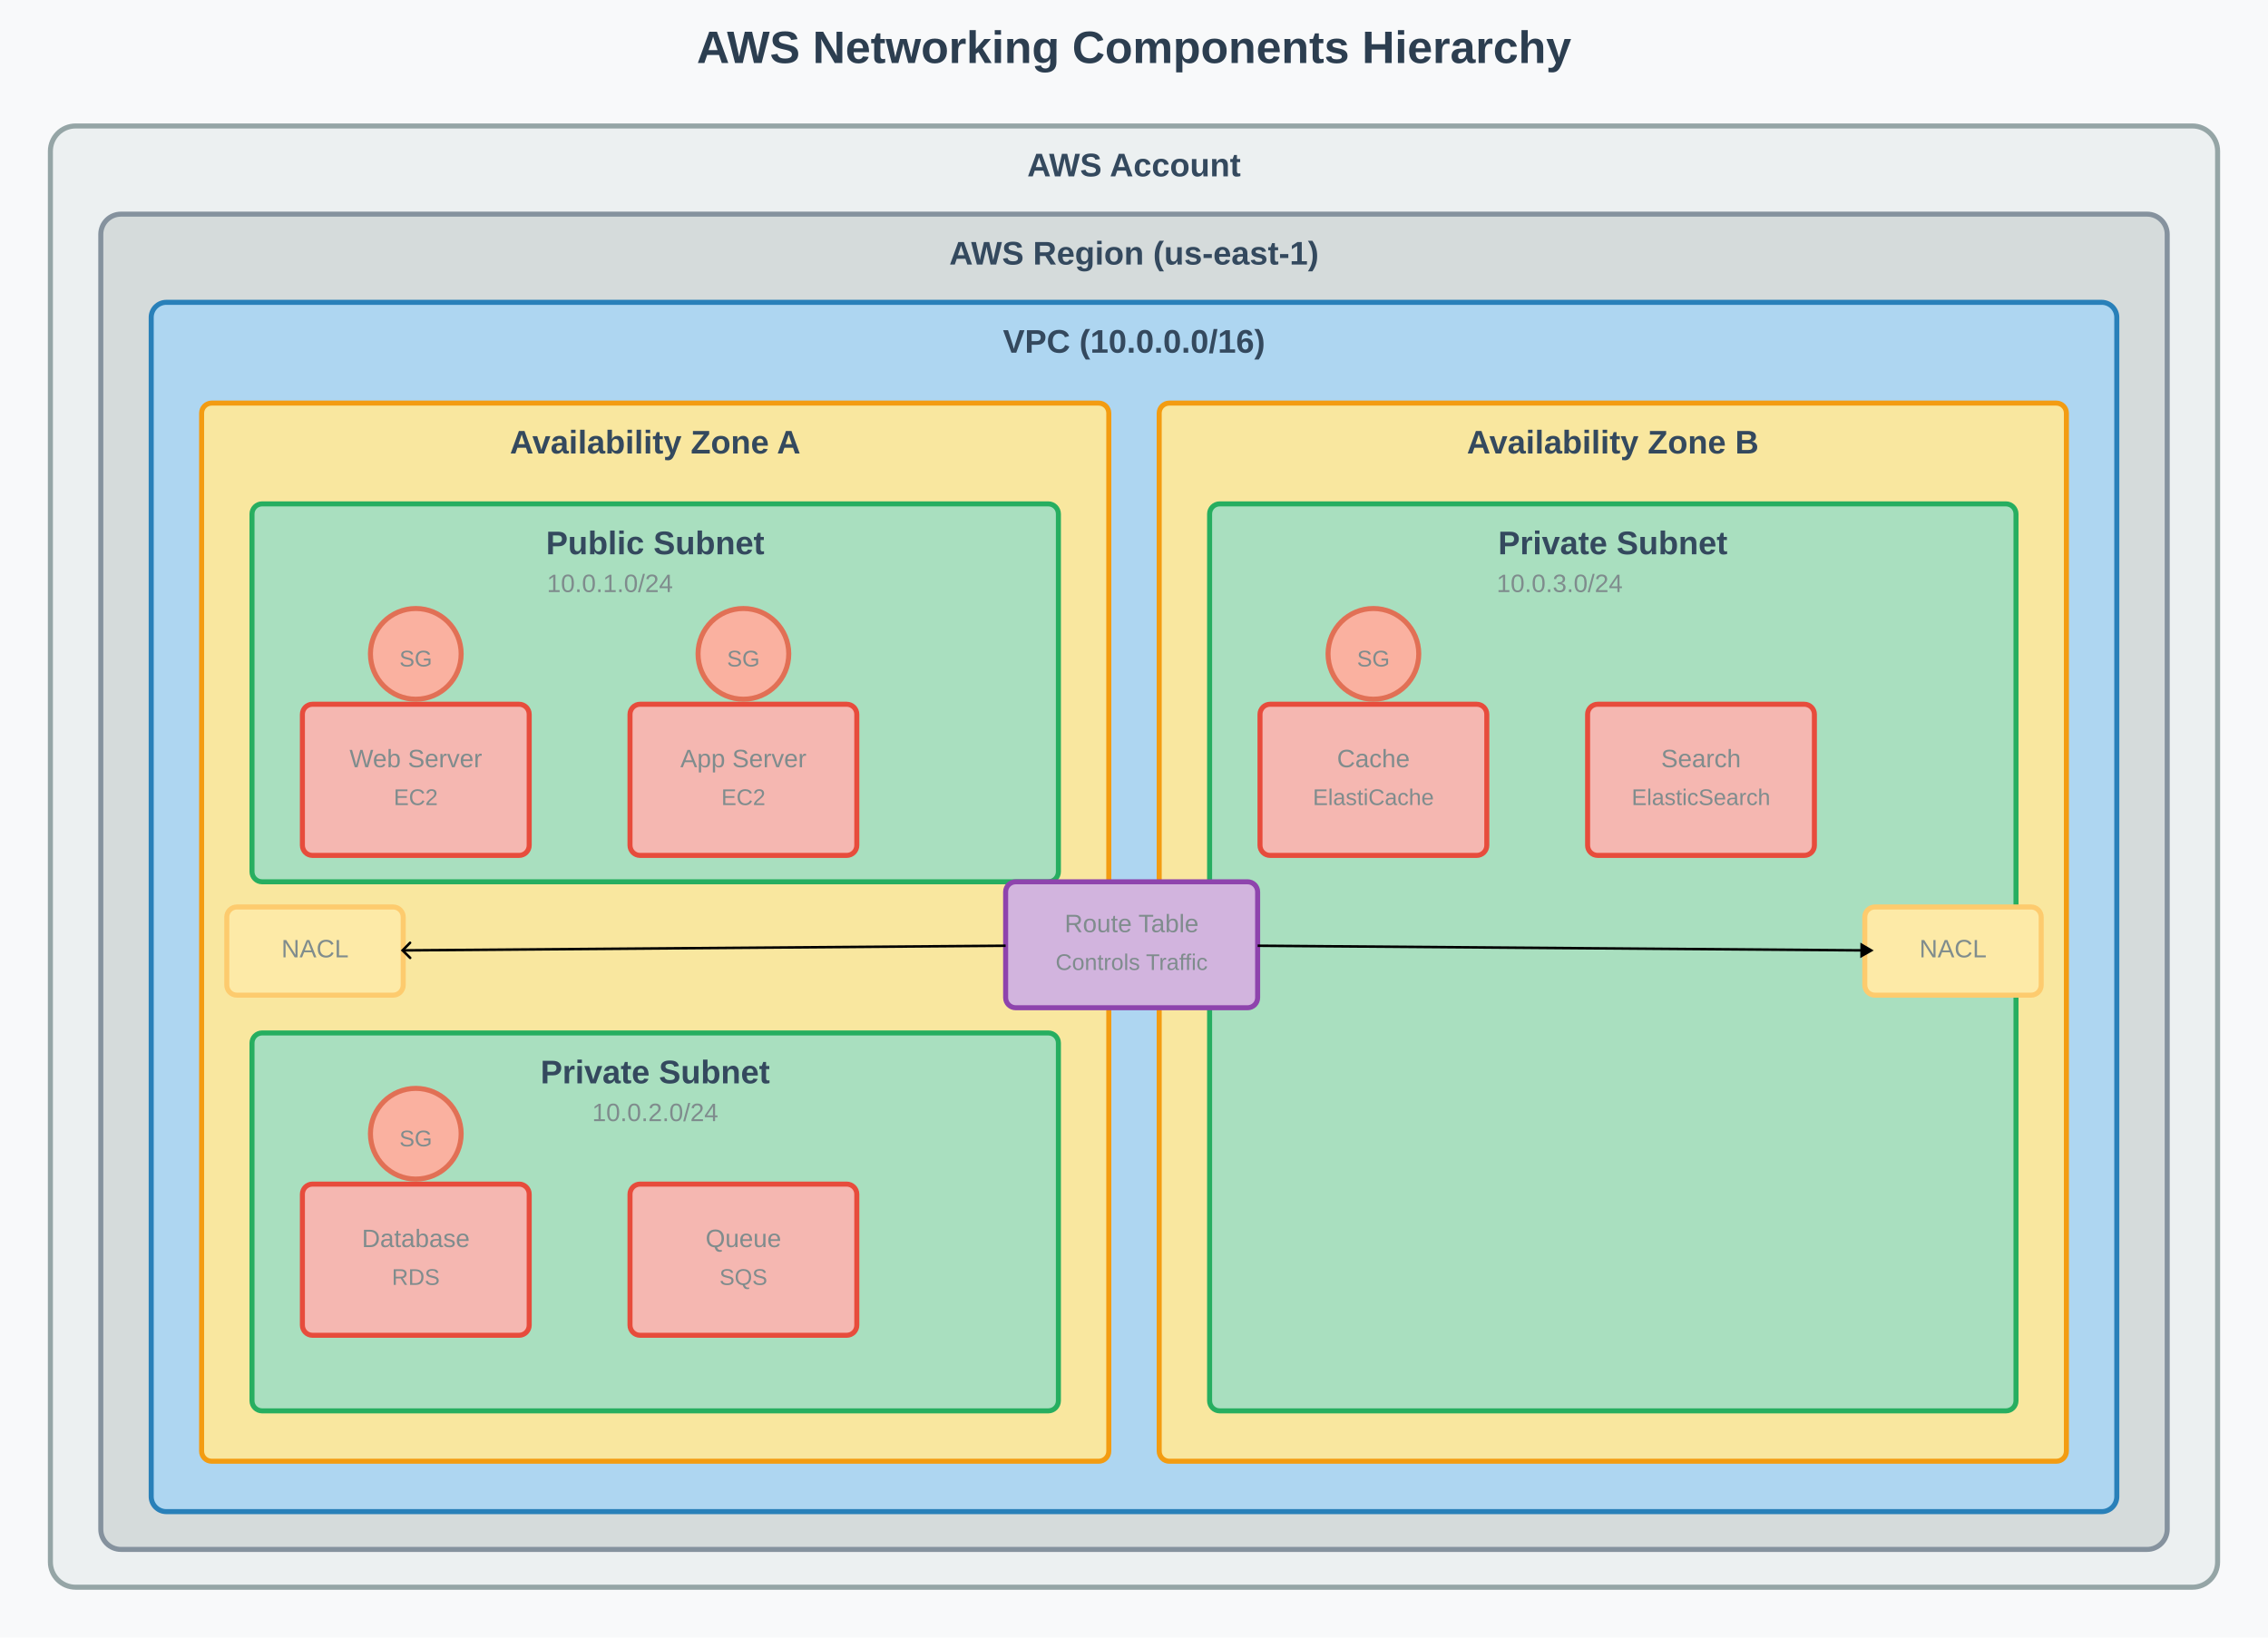
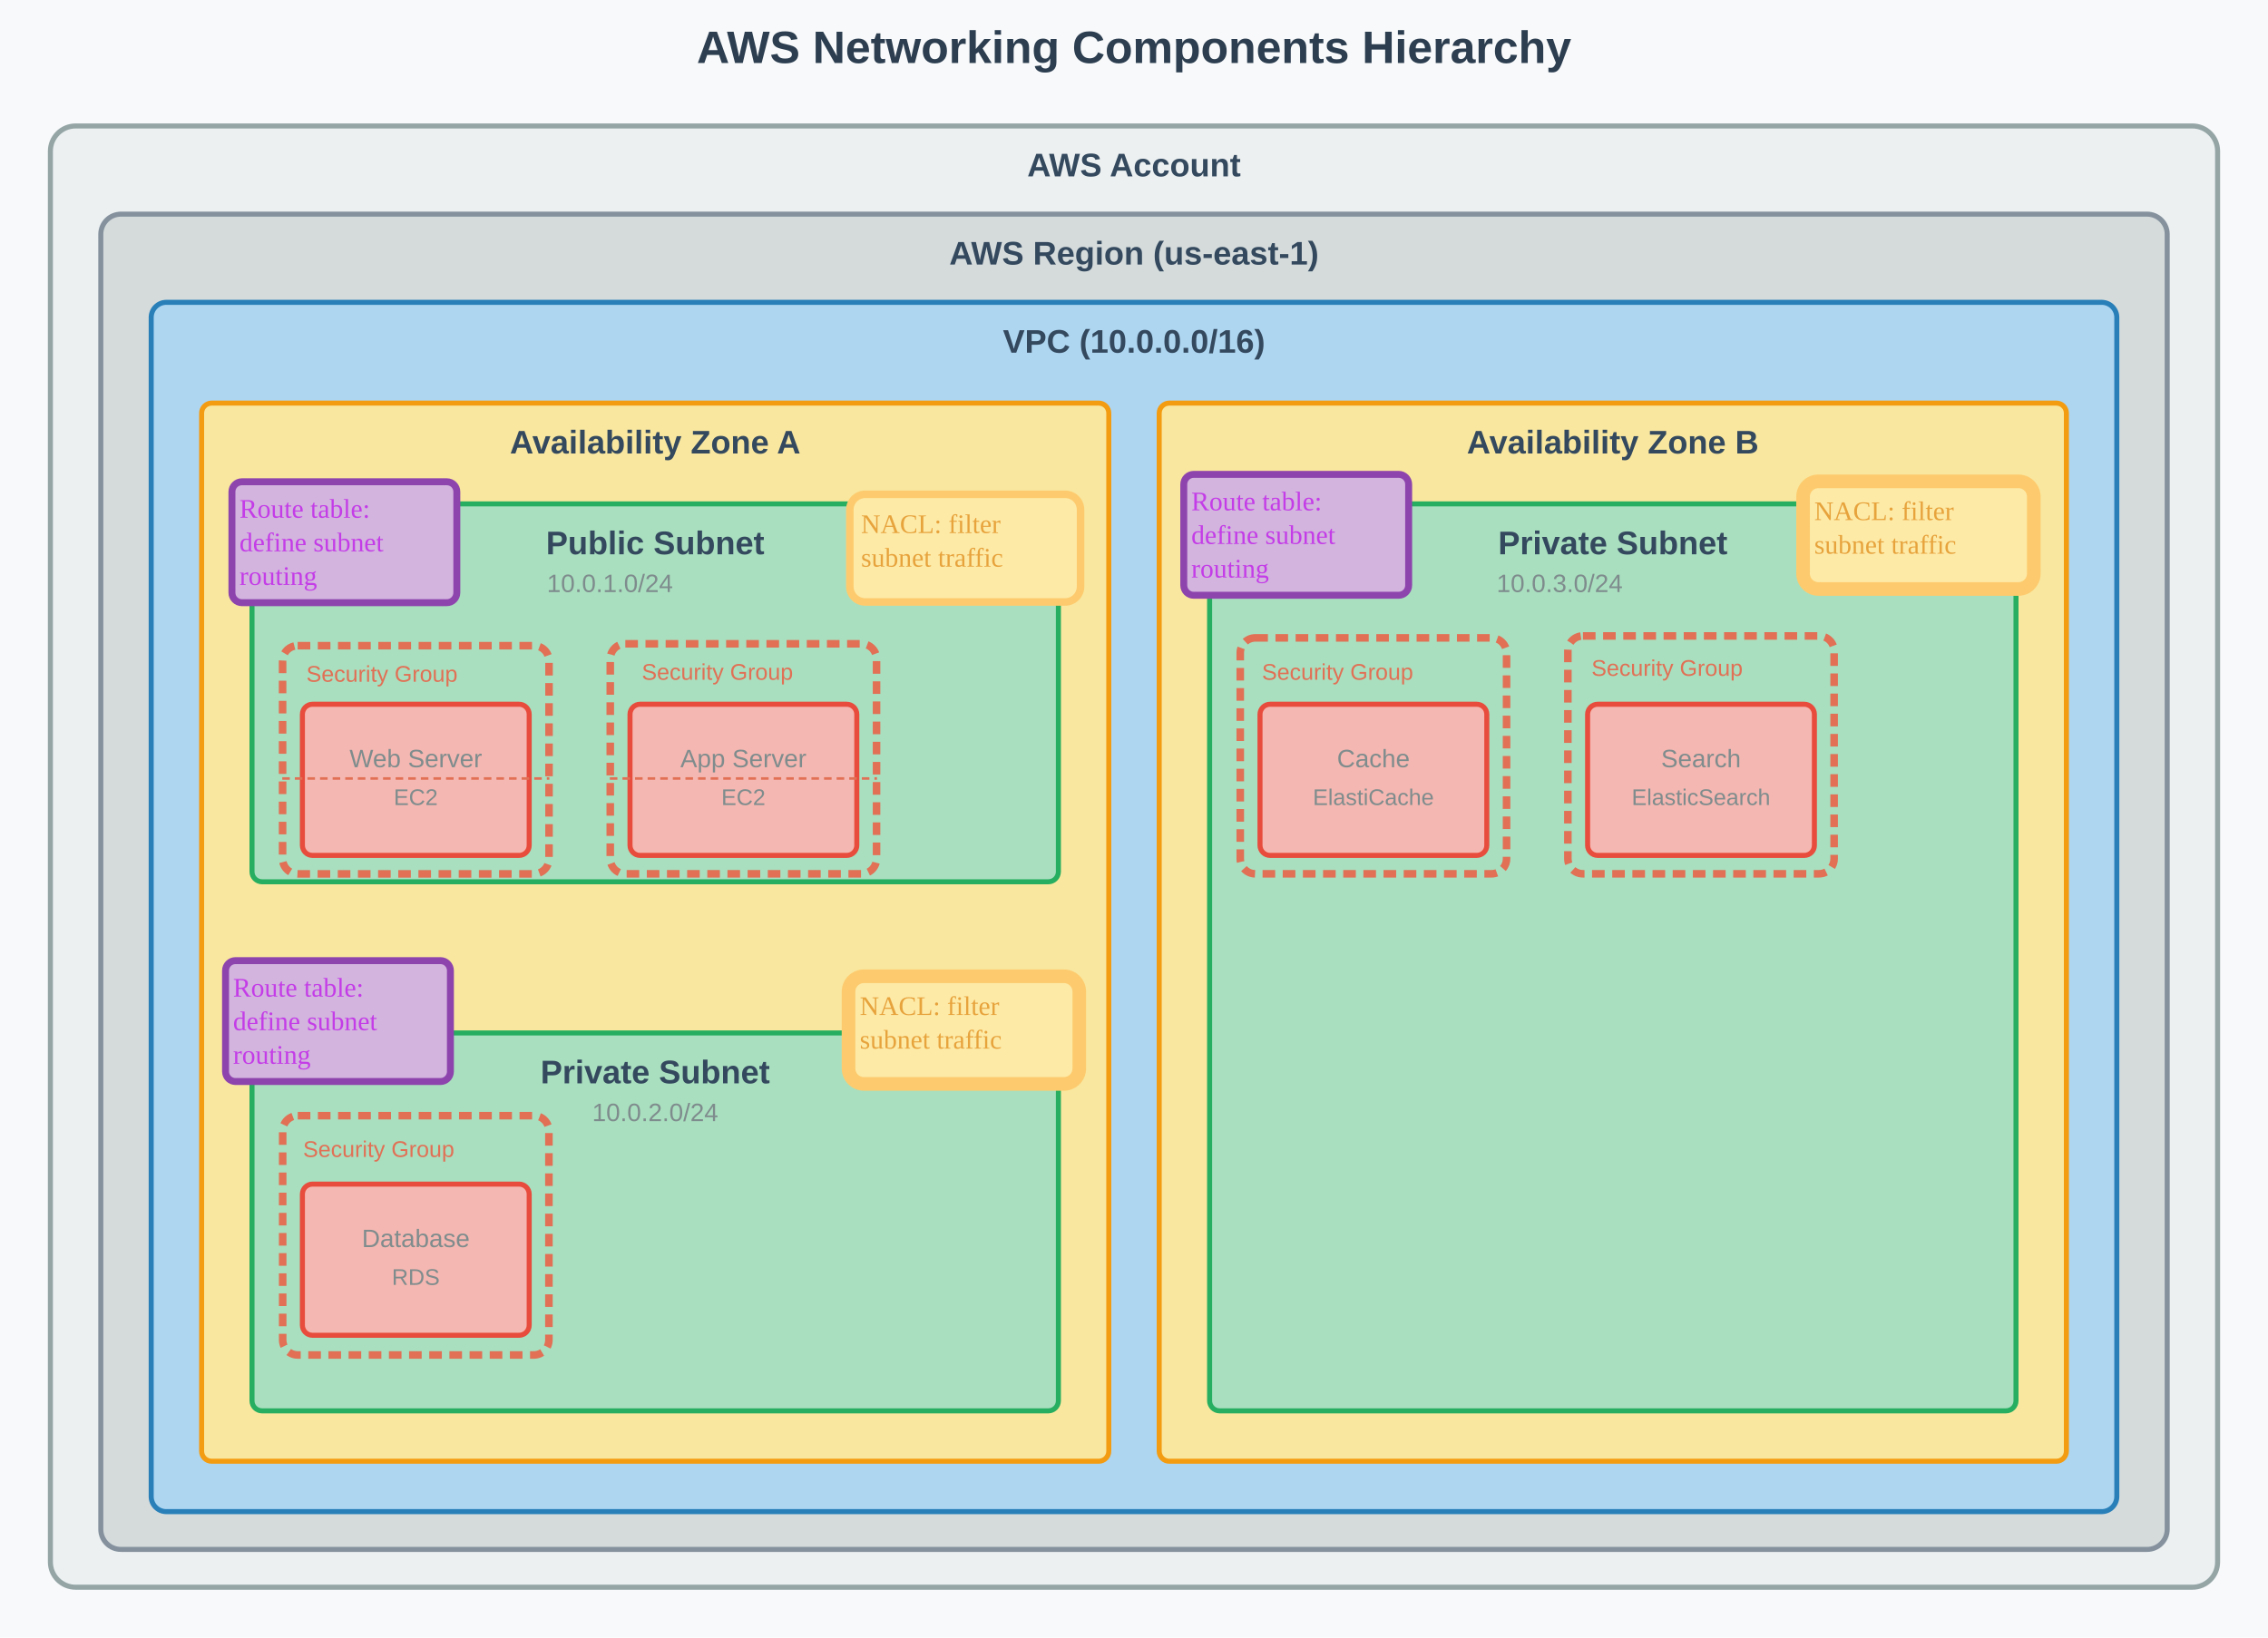
<svg xmlns="http://www.w3.org/2000/svg" viewBox="0 0 900 650" width="900" height="650" version="1.1" id="svg38">
  <defs id="defs1">
-     <marker style="overflow:visible" id="marker41" refX="0" refY="0" orient="auto-start-reverse" markerWidth="1" markerHeight="1" viewBox="0 0 1 1" preserveAspectRatio="xMidYMid">
-       <path transform="scale(0.5)" style="fill:context-stroke;fill-rule:evenodd;stroke:context-stroke;stroke-width:1pt" d="M 5.77,0 -2.88,5 V -5 Z" id="path41" />
-     </marker>
-     <marker style="overflow:visible" id="ArrowWideRounded" refX="0" refY="0" orient="auto-start-reverse" markerWidth="1" markerHeight="1" viewBox="0 0 1 1" preserveAspectRatio="xMidYMid">
-       <path style="fill:none;stroke:context-stroke;stroke-width:1;stroke-linecap:round" d="M 3,-3 0,0 3,3" transform="rotate(180,0.125,0)" id="path2" />
-     </marker>
+     <rect x="340.295" y="198.874" width="85.902" height="25.688" id="rect29" />
    <style id="style1">
      .title { font-family: Arial, sans-serif; font-size: 18px; font-weight: bold; text-anchor: middle; fill: #2c3e50; }
      .label { font-family: Arial, sans-serif; font-size: 13px; font-weight: bold; text-anchor: middle; fill: #34495e; }
      .small-label { font-family: Arial, sans-serif; font-size: 10px; text-anchor: middle; fill: #7f8c8d; }
      .tiny-label { font-family: Arial, sans-serif; font-size: 9px; text-anchor: middle; fill: #7f8c8d; }
      .account { fill: #ecf0f1; stroke: #95a5a6; stroke-width: 2; }
      .region { fill: #d5dbdb; stroke: #85929e; stroke-width: 2; }
      .vpc { fill: #aed6f1; stroke: #2980b9; stroke-width: 2; }
      .az { fill: #f9e79f; stroke: #f39c12; stroke-width: 2; }
      .subnet { fill: #a9dfbf; stroke: #27ae60; stroke-width: 2; }
      .instance { fill: #f5b7b1; stroke: #e74c3c; stroke-width: 2; }
      .route-table { fill: #d2b4de; stroke: #8e44ad; stroke-width: 2; }
-       .nacl { fill: #fdeaa7; stroke: #fdcb6e; stroke-width: 2; }
-       .sg { fill: #fab1a0; stroke: #e17055; stroke-width: 2; }
+       .route-arrow { stroke: #8e44ad; stroke-width: 2; fill: none; }
+       .nacl { fill: #fdeaa7; stroke: #fdcb6e; stroke-width: 3; }
+       .sg { fill: none; stroke: #e17055; stroke-width: 3; stroke-dasharray: 5,3; }
    </style>
    <marker id="arrowhead" markerWidth="10" markerHeight="7" refX="9" refY="3.5" orient="auto">
      <polygon points="0 0, 10 3.5, 0 7" fill="#8e44ad" id="polygon1" />
+     </marker>
+     <marker id="arrowhead-7" markerWidth="10" markerHeight="7" refX="9" refY="3.5" orient="auto">
+       <polygon points="10,3.5 0,7 0,0 " fill="#8e44ad" id="polygon1-0" />
+     </marker>
+     <marker id="arrowhead-8" markerWidth="10" markerHeight="7" refX="9" refY="3.5" orient="auto">
+       <polygon points="10,3.5 0,7 0,0 " fill="#8e44ad" id="polygon1-4" />
+     </marker>
+     <marker id="arrowhead-7-3" markerWidth="10" markerHeight="7" refX="9" refY="3.5" orient="auto">
+       <polygon points="0,7 0,0 10,3.5 " fill="#8e44ad" id="polygon1-0-6" />
    </marker>
  </defs>
  <rect x="0" y="0" width="900" height="650" fill="#f8f9fa" id="rect1" />
  <text x="450" y="25" class="title" id="text1">AWS Networking Components Hierarchy</text>
  <rect x="20" y="50" width="860" height="580" class="account" rx="10" id="rect2" />
  <text x="450" y="70" class="label" id="text2">AWS Account</text>
  <rect x="40" y="85" width="820" height="530" class="region" rx="8" id="rect3" />
  <text x="450" y="105" class="label" id="text3">AWS Region (us-east-1)</text>
  <rect x="60" y="120" width="780" height="480" class="vpc" rx="6" id="rect4" />
  <text x="450" y="140" class="label" id="text4">VPC (10.0.0.0/16)</text>
  <rect x="80" y="160" width="360" height="420" class="az" rx="4" id="rect5" />
  <text x="260" y="180" class="label" id="text5">Availability Zone A</text>
  <rect x="460" y="160" width="360" height="420" class="az" rx="4" id="rect6" />
  <text x="640" y="180" class="label" id="text6">Availability Zone B</text>
  <rect x="100" y="200" width="320" height="150" class="subnet" rx="4" id="rect7" />
  <text x="260" y="220" class="label" id="text7">Public Subnet</text>
  <text x="242.031" y="235" class="small-label" id="text8">10.0.1.0/24</text>
  <rect x="100" y="410" width="320" height="150" class="subnet" rx="4" id="rect8" />
  <text x="260" y="430" class="label" id="text9">Private Subnet</text>
  <text x="260" y="445" class="small-label" id="text10">10.0.2.0/24</text>
  <rect x="480" y="200" width="320" height="360" class="subnet" rx="4" id="rect10" />
  <text x="640" y="220" class="label" id="text11">Private Subnet</text>
  <text x="618.906" y="235" class="small-label" id="text12">10.0.3.0/24</text>
  <rect x="120" y="279.531" width="90" height="60" class="instance" rx="4" id="rect12" />
  <text x="165" y="304.531" class="small-label" id="text13">Web Server</text>
  <text x="165" y="319.531" class="tiny-label" id="text14">EC2</text>
  <rect x="250" y="279.531" width="90" height="60" class="instance" rx="4" id="rect14" />
  <text x="295" y="304.531" class="small-label" id="text15">App Server</text>
  <text x="295" y="319.531" class="tiny-label" id="text16">EC2</text>
  <rect x="120" y="470" width="90" height="60" class="instance" rx="4" id="rect16" />
  <text x="165" y="495" class="small-label" id="text17">Database</text>
  <text x="165" y="510" class="tiny-label" id="text18">RDS</text>
-   <rect x="250" y="470" width="90" height="60" class="instance" rx="4" id="rect18" />
-   <text x="295" y="495" class="small-label" id="text19">Queue</text>
-   <text x="295" y="510" class="tiny-label" id="text20">SQS</text>
  <rect x="500" y="279.531" width="90" height="60" class="instance" rx="4" id="rect20" />
  <text x="545" y="304.531" class="small-label" id="text21">Cache</text>
  <text x="545" y="319.531" class="tiny-label" id="text22">ElastiCache</text>
  <rect x="630" y="279.531" width="90" height="60" class="instance" rx="4" id="rect22" />
  <text x="675" y="304.531" class="small-label" id="text23">Search</text>
  <text x="675" y="319.531" class="tiny-label" id="text24">ElasticSearch</text>
-   <rect x="399.062" y="350" width="100" height="50" class="route-table" rx="4" id="rect24" />
-   <text x="449.062" y="370" class="small-label" id="text25">Route Table</text>
-   <text x="449.062" y="385" class="tiny-label" id="text26">Controls Traffic</text>
-   <rect x="90" y="360" width="70" height="35" class="nacl" rx="4" id="rect26" />
-   <text x="125" y="380" class="small-label" id="text27">NACL</text>
-   <rect x="740" y="360" width="70" height="35" class="nacl" rx="4" id="rect27" />
-   <text x="775" y="380" class="small-label" id="text28">NACL</text>
-   <circle cx="165" cy="259.531" r="18" class="sg" id="circle28" />
-   <text x="165" y="264.531" class="tiny-label" id="text29">SG</text>
-   <circle cx="295" cy="259.531" r="18" class="sg" id="circle29" />
-   <text x="295" y="264.531" class="tiny-label" id="text30">SG</text>
-   <circle cx="165" cy="450" r="18" class="sg" id="circle30" />
-   <text x="165" y="455" class="tiny-label" id="text31">SG</text>
-   <circle cx="545" cy="259.531" r="18" class="sg" id="circle31" />
-   <text x="545" y="264.531" class="tiny-label" id="text32">SG</text>
-   <path style="fill:none;fill-rule:evenodd;stroke:#000000;stroke-width:1px;stroke-linecap:butt;stroke-linejoin:miter;stroke-opacity:1;marker-end:url(#marker41)" d="M 499.062,375.384 740,377.232" id="path39" />
-   <path style="fill:none;fill-rule:evenodd;stroke:#000000;stroke-width:1px;stroke-linecap:butt;stroke-linejoin:miter;stroke-opacity:1;marker-end:url(#ArrowWideRounded)" d="M 399.062,375.386 160,377.23" id="path40" />
+   <rect x="92.036" y="191.223" width="89.241" height="47.995" class="route-table" rx="3.966" id="rect24b-5" style="fill:#d2b4de;stroke:#8e44ad;stroke-width:2.759" />
+   <rect x="337.234" y="196.208" width="91.558" height="42.719" class="nacl" rx="6.104" id="rect26" />
+   <rect x="112.136" y="256.291" width="105.728" height="90.57" class="sg" rx="5.985" fill="none" stroke="#e17055" stroke-width="3" stroke-dasharray="5,3" id="sg1" />
+   <text x="151.562" y="270.594" class="tiny-label" style="fill:#e17055" id="sg1-text">Security Group</text>
+   <rect x="242.166" y="255.541" width="105.668" height="91.293" class="sg" rx="5.981" fill="none" stroke="#e17055" stroke-width="3" stroke-dasharray="5,3" id="sg2" />
+   <text x="284.688" y="269.812" class="tiny-label" style="fill:#e17055" id="sg2-text">Security Group</text>
+   <rect x="112.175" y="442.838" width="105.65" height="94.982" class="sg" rx="5.98" fill="none" stroke="#e17055" stroke-width="3" stroke-dasharray="5,3" id="sg3" />
+   <text x="150.282" y="459.217" class="tiny-label" style="fill:#e17055" id="sg3-text">Security Group</text>
+   <rect x="492.163" y="253.193" width="105.674" height="93.64" class="sg" rx="5.982" fill="none" stroke="#e17055" stroke-width="3" stroke-dasharray="5,3" id="sg5" />
+   <text x="530.781" y="269.812" class="tiny-label" style="fill:#e17055" id="sg5-text">Security Group</text>
+   <rect x="622.17" y="252.418" width="105.66" height="94.407" class="sg" rx="5.981" fill="none" stroke="#e17055" stroke-width="3" stroke-dasharray="5,3" id="sg6" />
+   <text x="661.562" y="268.25" class="tiny-label" style="fill:#e17055" id="sg6-text">Security Group</text>
+   <path style="fill:none;stroke:#e17055;stroke-width:1px;stroke-dasharray:3,2" d="M 112,309 L 218,309" id="sg-arrow1" />
+   <path style="fill:none;stroke:#e17055;stroke-width:1px;stroke-dasharray:3,2" d="M 242,309 L 348,309" id="sg-arrow2" />
+   <text xml:space="preserve" id="text27" style="text-align:start;writing-mode:lr-tb;direction:ltr;white-space:pre;shape-inside:url(#rect29);display:inline;fill:#e7a33c;stroke-width:1.5" />
+   <text xml:space="preserve" style="font-size:10.667px;text-align:start;writing-mode:lr-tb;direction:ltr;text-anchor:start;fill:#e7a33c;stroke-width:1.5" x="341.676" y="211.58" id="text30">
+     <tspan id="tspan30" x="341.676" y="211.58" style="font-size:10.667px">NACL: filter </tspan>
+     <tspan x="341.676" y="224.913" id="tspan31" style="font-size:10.667px">subnet traffic</tspan>
+   </text>
+   <rect x="336.724" y="387.505" width="91.558" height="42.719" class="nacl" rx="6.104" id="rect26-6" style="fill:#fdeaa7;stroke:#fdcb6e;stroke-width:5.416" />
+   <text xml:space="preserve" style="font-size:10.667px;text-align:start;writing-mode:lr-tb;direction:ltr;text-anchor:start;fill:#e7a33c;stroke-width:1.5" x="341.166" y="402.877" id="text30-0">
+     <tspan id="tspan30-4" x="341.166" y="402.877" style="font-size:10.667px">NACL: filter </tspan>
+     <tspan x="341.166" y="416.21" id="tspan31-0" style="font-size:10.667px">subnet traffic</tspan>
+   </text>
+   <text xml:space="preserve" style="font-size:10.667px;text-align:start;writing-mode:lr-tb;direction:ltr;text-anchor:start;fill:#e7a33c;stroke-width:1.5" x="95.017" y="205.503" id="text32">
+     <tspan id="tspan32" x="95.017" y="205.503" style="font-size:10.667px;fill:#c43ce7;fill-opacity:1">Route table: </tspan>
+     <tspan x="95.017" y="218.836" id="tspan33" style="font-size:10.667px;fill:#c43ce7;fill-opacity:1">define subnet </tspan>
+     <tspan x="95.017" y="232.17" style="font-size:10.667px;fill:#c43ce7;fill-opacity:1" id="tspan34">routing </tspan>
+   </text>
+   <rect x="469.75" y="188.283" width="89.241" height="47.995" class="route-table" rx="3.966" id="rect24b-5-6" style="fill:#d2b4de;stroke:#8e44ad;stroke-width:2.759" />
+   <rect x="715.5" y="191.058" width="91.558" height="42.719" class="nacl" rx="6.104" id="rect26-8" style="fill:#fdeaa7;stroke:#fdcb6e;stroke-width:5.416" />
+   <text xml:space="preserve" style="font-size:10.667px;text-align:start;writing-mode:lr-tb;direction:ltr;text-anchor:start;fill:#e7a33c;stroke-width:1.5" x="719.942" y="206.429" id="text30-6">
+     <tspan id="tspan30-7" x="719.942" y="206.429" style="font-size:10.667px">NACL: filter </tspan>
+     <tspan x="719.942" y="219.762" id="tspan31-1" style="font-size:10.667px">subnet traffic</tspan>
+   </text>
+   <text xml:space="preserve" style="font-size:10.667px;text-align:start;writing-mode:lr-tb;direction:ltr;text-anchor:start;fill:#e7a33c;stroke-width:1.5" x="472.731" y="202.562" id="text32-8">
+     <tspan id="tspan32-4" x="472.731" y="202.562" style="font-size:10.667px;fill:#c43ce7;fill-opacity:1">Route table: </tspan>
+     <tspan x="472.731" y="215.895" id="tspan33-9" style="font-size:10.667px;fill:#c43ce7;fill-opacity:1">define subnet </tspan>
+     <tspan x="472.731" y="229.229" style="font-size:10.667px;fill:#c43ce7;fill-opacity:1" id="tspan34-7">routing </tspan>
+   </text>
+   <rect x="89.5" y="381.289" width="89.241" height="47.995" class="route-table" rx="3.966" id="rect24b-5-3" style="fill:#d2b4de;stroke:#8e44ad;stroke-width:2.759" />
+   <text xml:space="preserve" style="font-size:10.667px;text-align:start;writing-mode:lr-tb;direction:ltr;text-anchor:start;fill:#e7a33c;stroke-width:1.5" x="92.482" y="395.569" id="text32-2">
+     <tspan id="tspan32-5" x="92.482" y="395.569" style="font-size:10.667px;fill:#c43ce7;fill-opacity:1">Route table: </tspan>
+     <tspan x="92.482" y="408.902" id="tspan33-6" style="font-size:10.667px;fill:#c43ce7;fill-opacity:1">define subnet </tspan>
+     <tspan x="92.482" y="422.236" style="font-size:10.667px;fill:#c43ce7;fill-opacity:1" id="tspan34-3">routing </tspan>
+   </text>
</svg>
